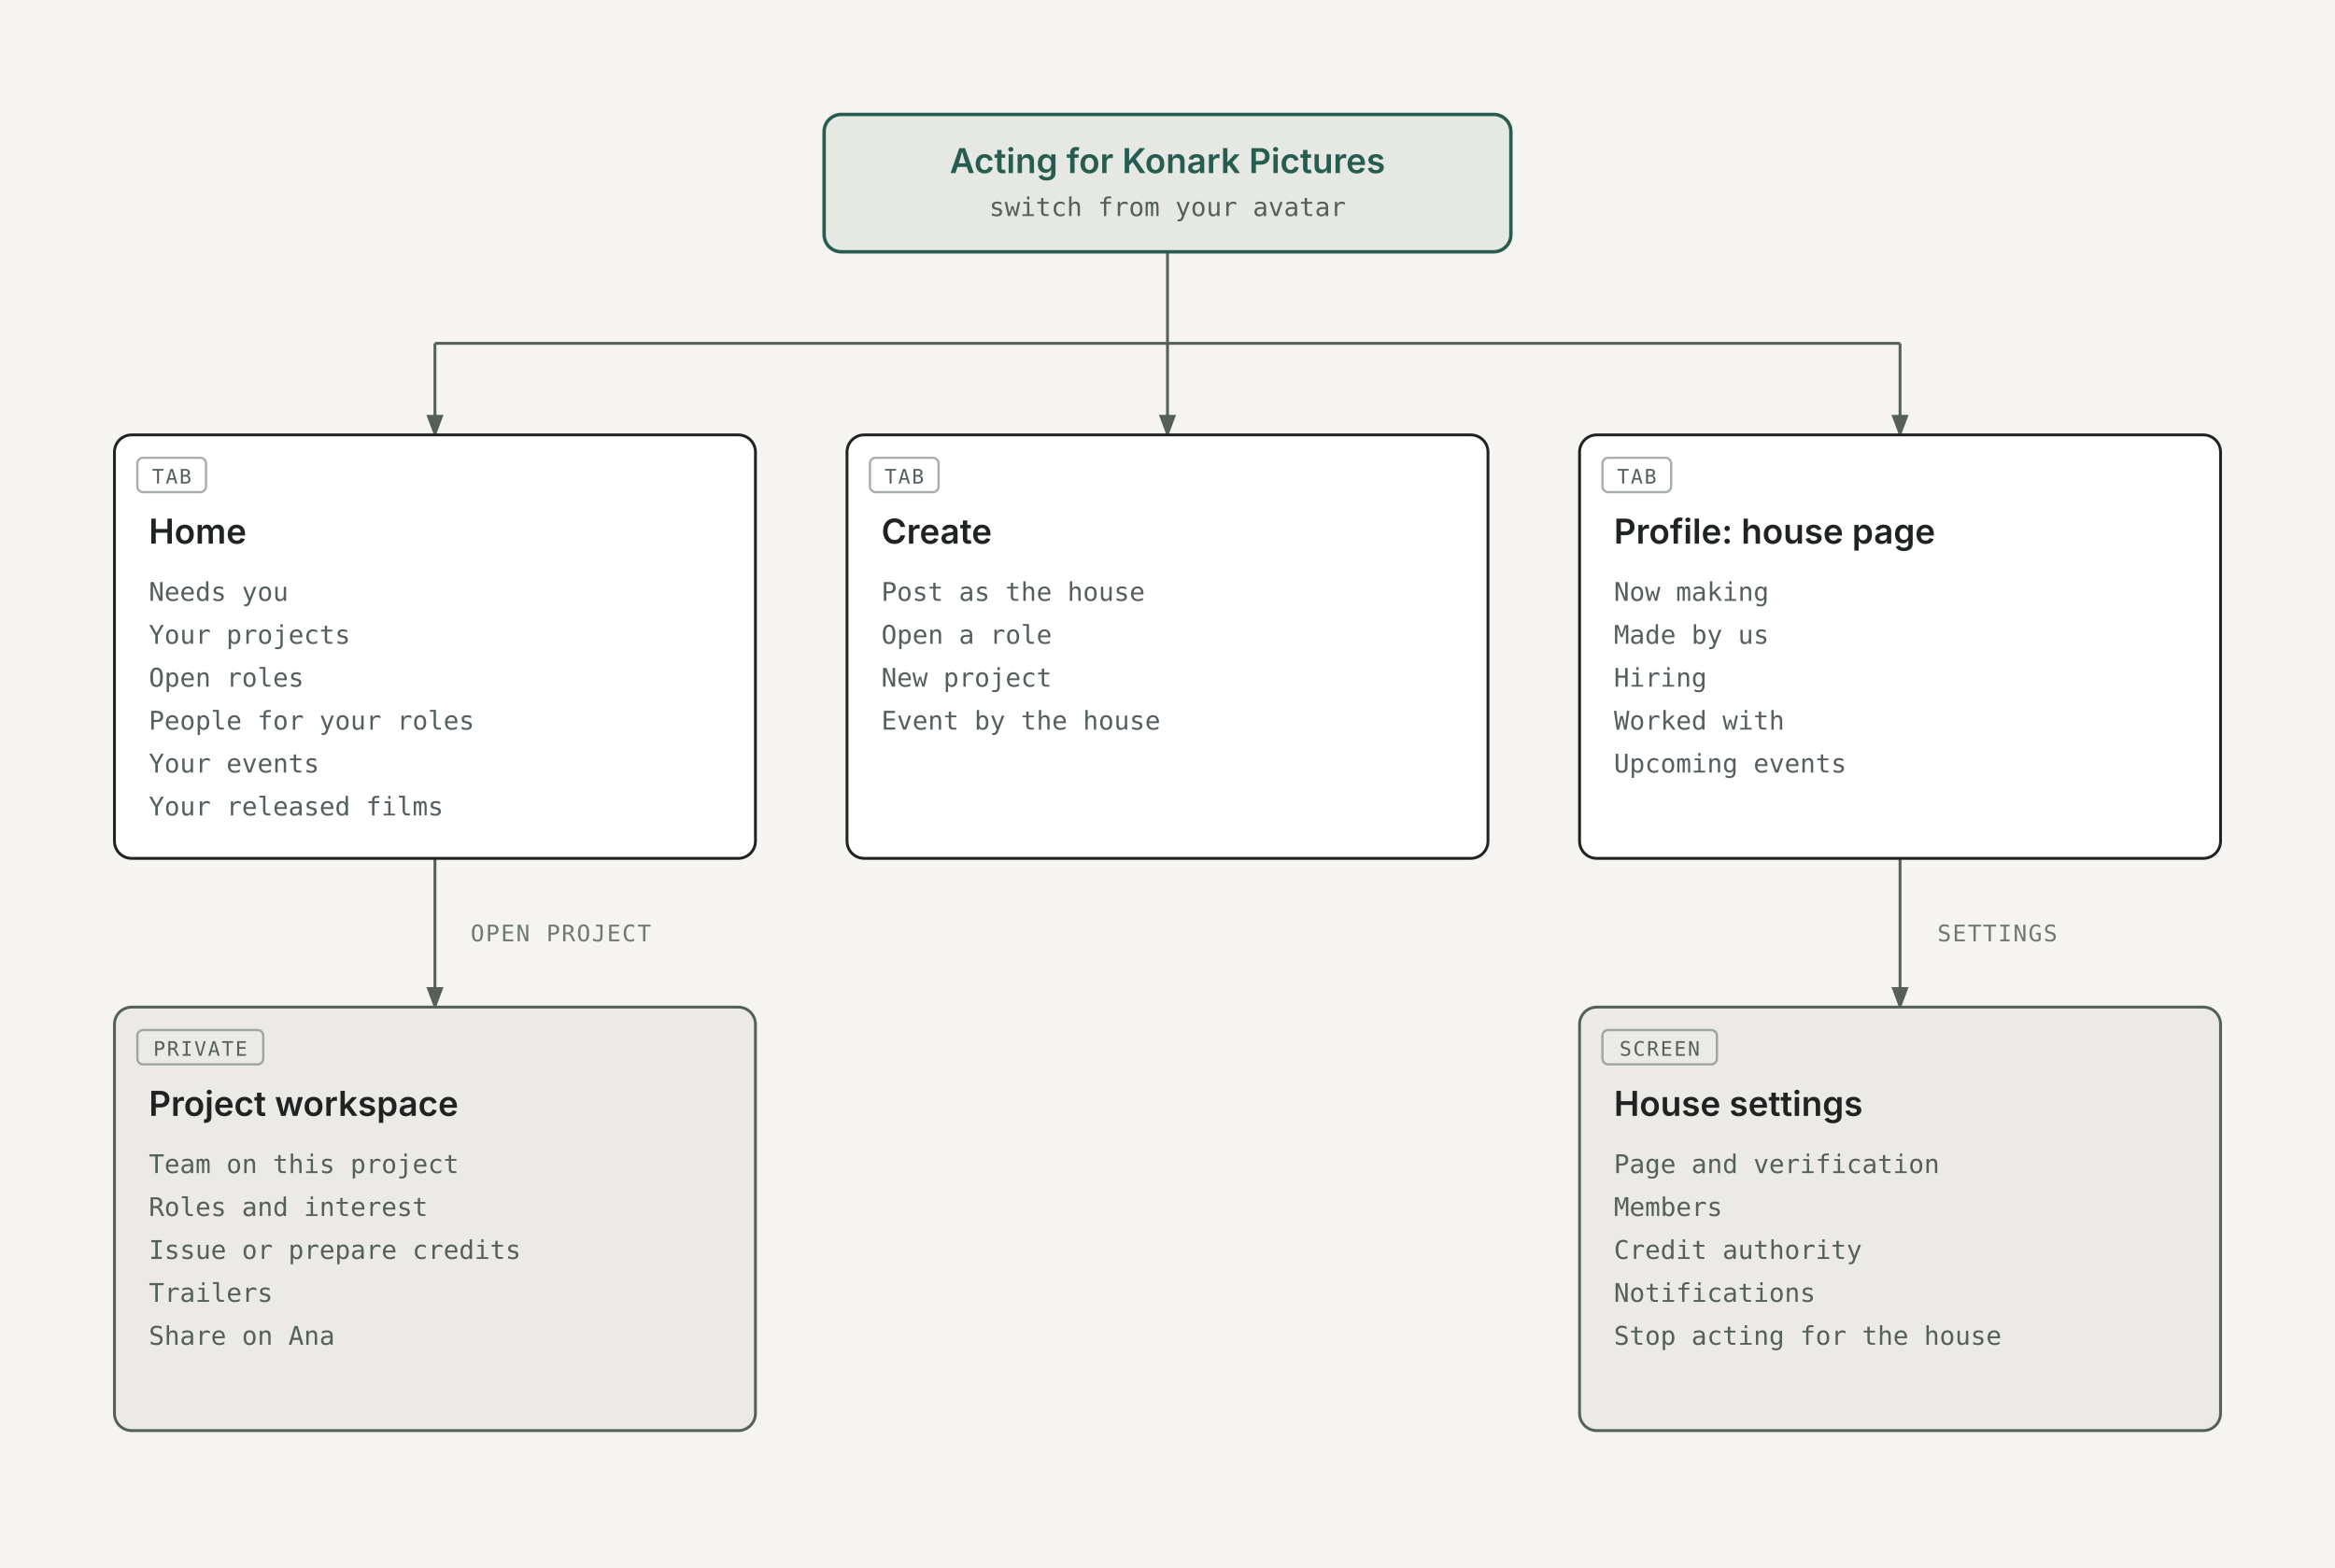
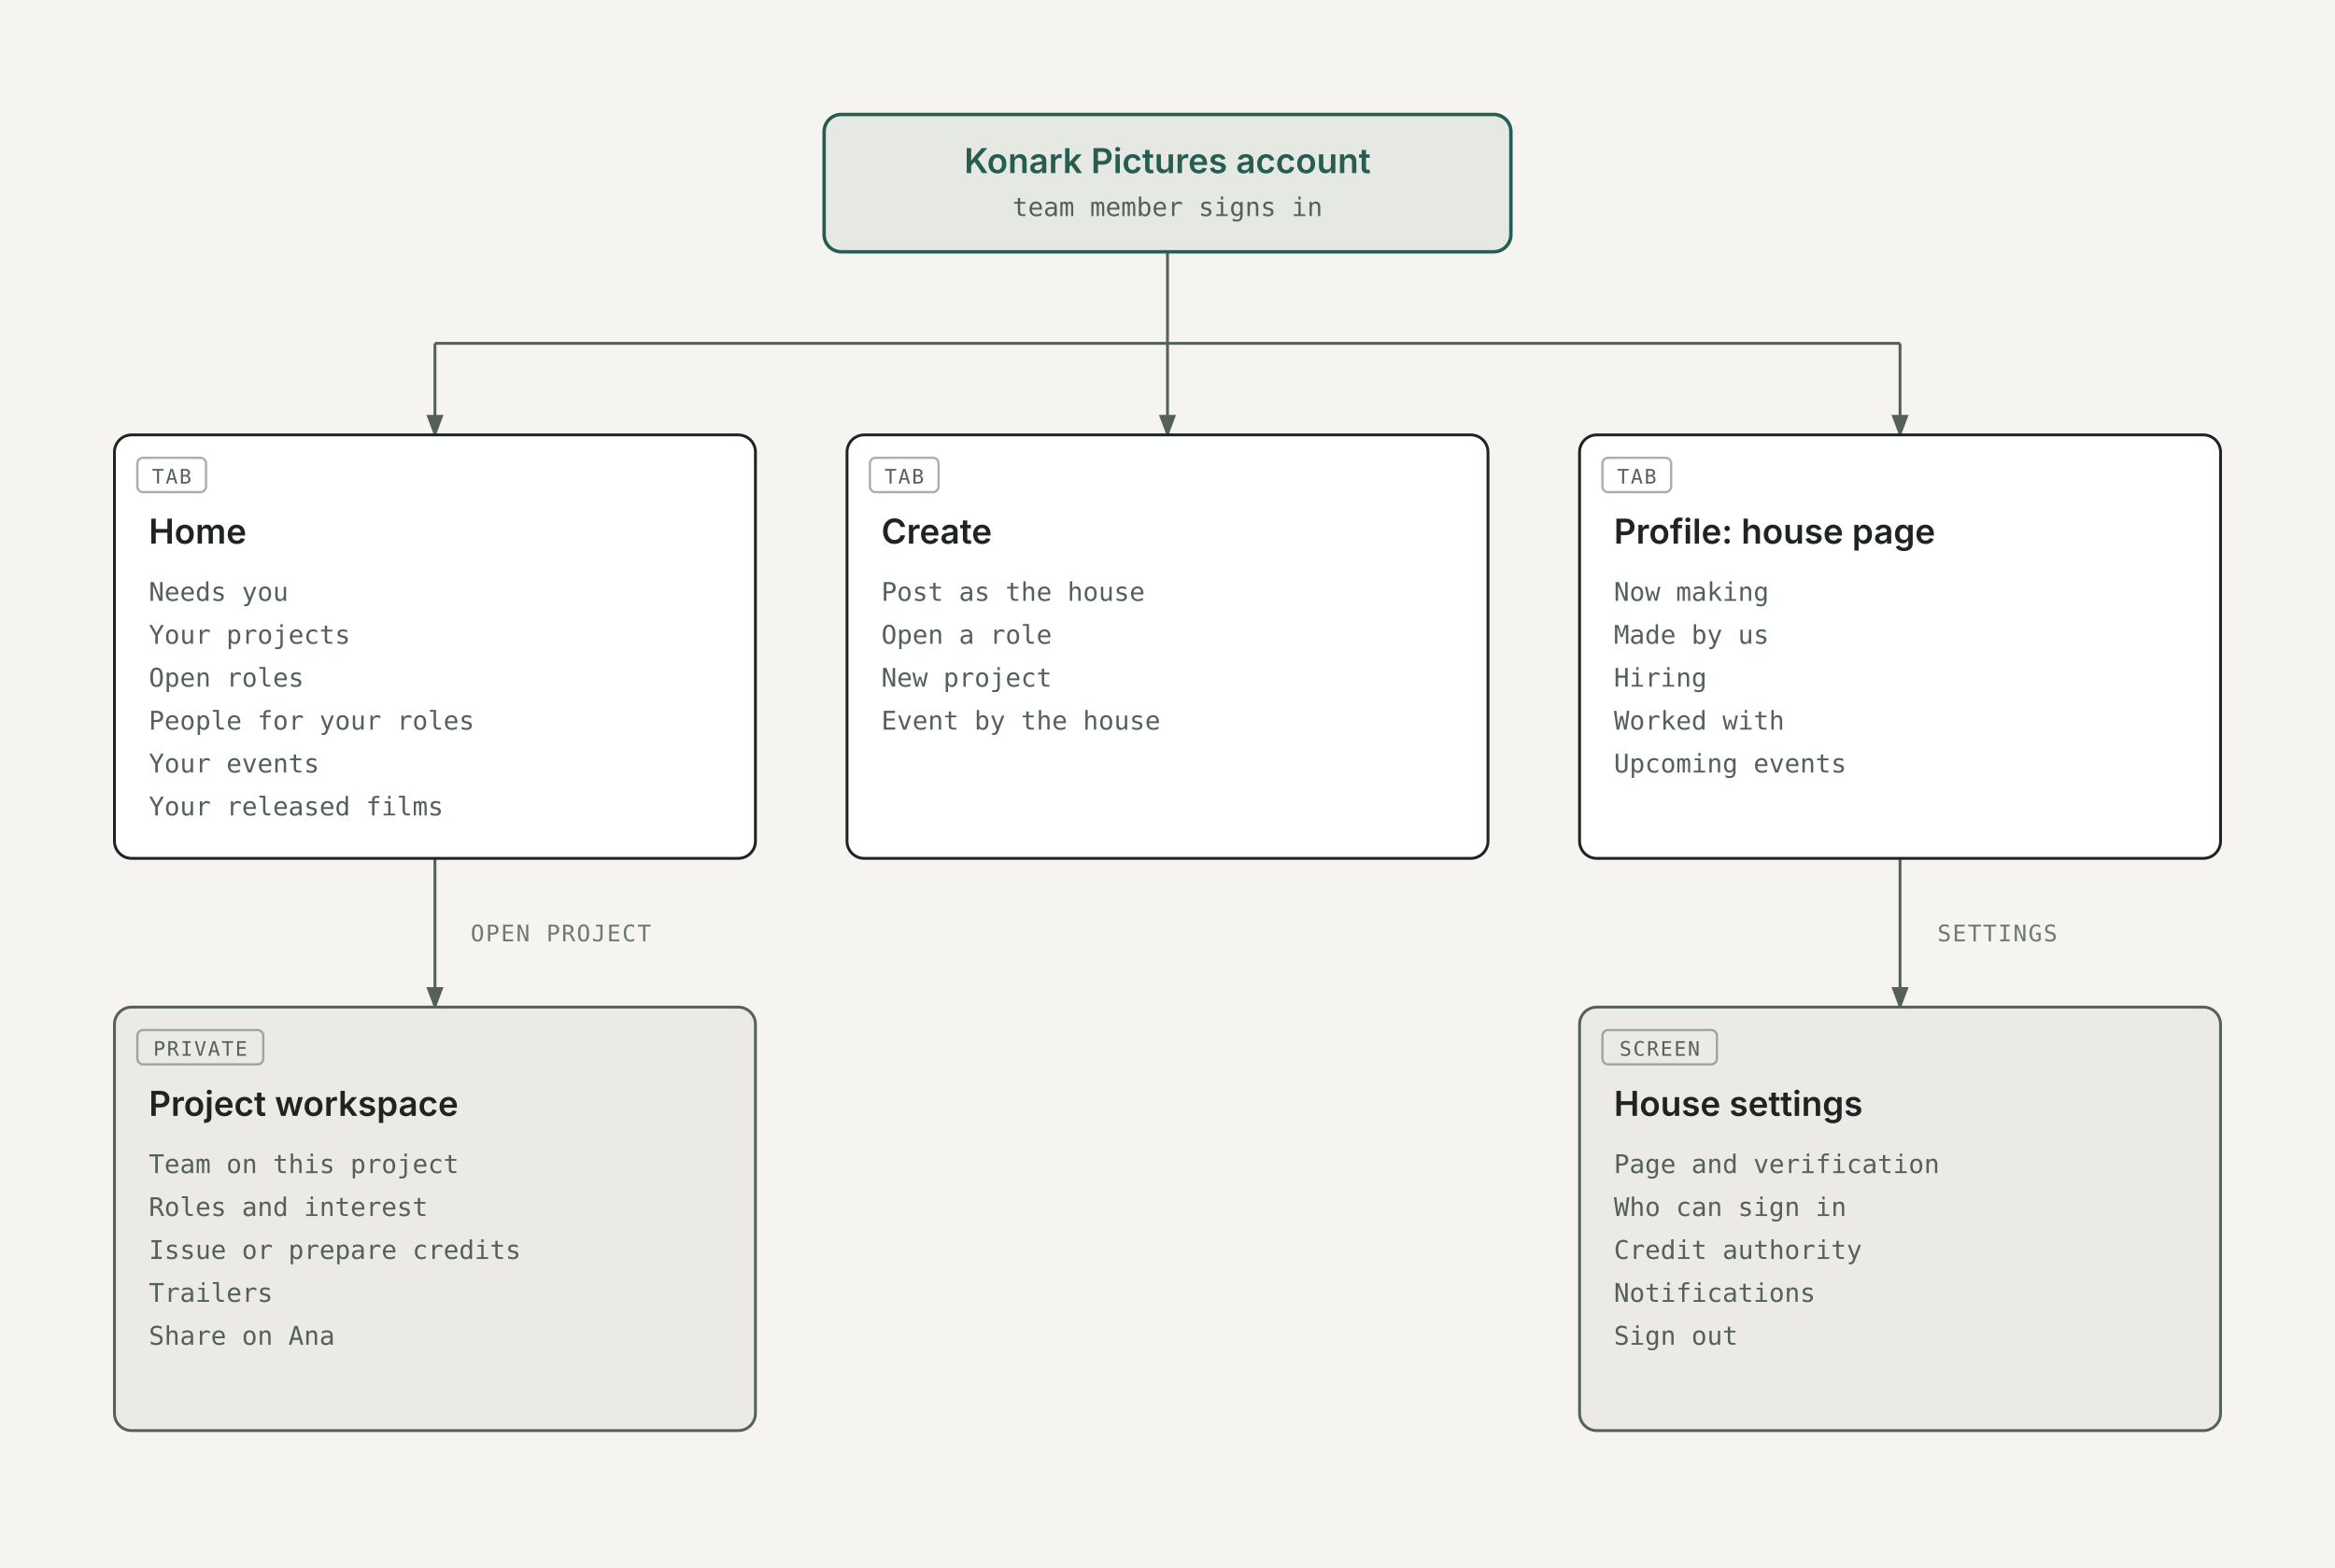
<svg xmlns="http://www.w3.org/2000/svg" id="ana-ia-house" class="dd" viewBox="0 0 816 548" width="816" role="img" aria-labelledby="ana-ia-house-title ana-ia-house-desc" style="min-width:816px;max-width:none">
  <style>#ana-ia-house .dd-paper{fill:#f6f4f0}#ana-ia-house .dd-mask{fill:#f6f4f0}#ana-ia-house .dd-node{fill:#ffffff;stroke:#1f2422}#ana-ia-house .dd-focal{fill:rgba(39,92,80,0.08);stroke:#275c50}#ana-ia-house .dd-opt{fill:rgba(31,36,34,0.02);stroke:rgba(31,36,34,0.32)}#ana-ia-house .dd-store{fill:rgba(31,36,34,0.05);stroke:#55605b}#ana-ia-house .dd-lane{fill:rgba(31,36,34,0.025);stroke:rgba(31,36,34,0.14)}#ana-ia-house .dd-rule{stroke:rgba(31,36,34,0.14)}#ana-ia-house .dd-name{fill:#1f2422}#ana-ia-house .dd-sub{fill:#55605b}#ana-ia-house .dd-soft{fill:#6f7974}#ana-ia-house .dd-acc{fill:#275c50}#ana-ia-house .dd-tag{stroke:#55605b}#ana-ia-house .dd-tagt{fill:#55605b}#ana-ia-house .dd-edge{stroke:#55605b}#ana-ia-house .dd-edge-acc{stroke:#275c50}#ana-ia-house .dd-mk{fill:#55605b}#ana-ia-house .dd-mk-acc{fill:#275c50}#ana-ia-house .dd-dot{fill:#1f2422}#ana-ia-house .dd-ring{stroke:#1f2422}@media (prefers-color-scheme: dark){:root:not([data-theme='light']) #ana-ia-house .dd-paper,svg#ana-ia-house:root .dd-paper{fill:#171a19}:root:not([data-theme='light']) #ana-ia-house .dd-mask,svg#ana-ia-house:root .dd-mask{fill:#171a19}:root:not([data-theme='light']) #ana-ia-house .dd-node,svg#ana-ia-house:root .dd-node{fill:#1f2321;stroke:#eef0ee}:root:not([data-theme='light']) #ana-ia-house .dd-focal,svg#ana-ia-house:root .dd-focal{fill:rgba(124,195,174,0.12);stroke:#7cc3ae}:root:not([data-theme='light']) #ana-ia-house .dd-opt,svg#ana-ia-house:root .dd-opt{fill:rgba(238,240,238,0.03);stroke:rgba(238,240,238,0.34)}:root:not([data-theme='light']) #ana-ia-house .dd-store,svg#ana-ia-house:root .dd-store{fill:rgba(238,240,238,0.06);stroke:#a9b2ad}:root:not([data-theme='light']) #ana-ia-house .dd-lane,svg#ana-ia-house:root .dd-lane{fill:rgba(238,240,238,0.03);stroke:rgba(238,240,238,0.14)}:root:not([data-theme='light']) #ana-ia-house .dd-rule,svg#ana-ia-house:root .dd-rule{stroke:rgba(238,240,238,0.14)}:root:not([data-theme='light']) #ana-ia-house .dd-name,svg#ana-ia-house:root .dd-name{fill:#eef0ee}:root:not([data-theme='light']) #ana-ia-house .dd-sub,svg#ana-ia-house:root .dd-sub{fill:#a9b2ad}:root:not([data-theme='light']) #ana-ia-house .dd-soft,svg#ana-ia-house:root .dd-soft{fill:#8f9993}:root:not([data-theme='light']) #ana-ia-house .dd-acc,svg#ana-ia-house:root .dd-acc{fill:#7cc3ae}:root:not([data-theme='light']) #ana-ia-house .dd-tag,svg#ana-ia-house:root .dd-tag{stroke:#a9b2ad}:root:not([data-theme='light']) #ana-ia-house .dd-tagt,svg#ana-ia-house:root .dd-tagt{fill:#a9b2ad}:root:not([data-theme='light']) #ana-ia-house .dd-edge,svg#ana-ia-house:root .dd-edge{stroke:#a9b2ad}:root:not([data-theme='light']) #ana-ia-house .dd-edge-acc,svg#ana-ia-house:root .dd-edge-acc{stroke:#7cc3ae}:root:not([data-theme='light']) #ana-ia-house .dd-mk,svg#ana-ia-house:root .dd-mk{fill:#a9b2ad}:root:not([data-theme='light']) #ana-ia-house .dd-mk-acc,svg#ana-ia-house:root .dd-mk-acc{fill:#7cc3ae}:root:not([data-theme='light']) #ana-ia-house .dd-dot,svg#ana-ia-house:root .dd-dot{fill:#eef0ee}:root:not([data-theme='light']) #ana-ia-house .dd-ring,svg#ana-ia-house:root .dd-ring{stroke:#eef0ee}}:root[data-theme='dark'] #ana-ia-house .dd-paper{fill:#171a19}:root[data-theme='dark'] #ana-ia-house .dd-mask{fill:#171a19}:root[data-theme='dark'] #ana-ia-house .dd-node{fill:#1f2321;stroke:#eef0ee}:root[data-theme='dark'] #ana-ia-house .dd-focal{fill:rgba(124,195,174,0.12);stroke:#7cc3ae}:root[data-theme='dark'] #ana-ia-house .dd-opt{fill:rgba(238,240,238,0.03);stroke:rgba(238,240,238,0.34)}:root[data-theme='dark'] #ana-ia-house .dd-store{fill:rgba(238,240,238,0.06);stroke:#a9b2ad}:root[data-theme='dark'] #ana-ia-house .dd-lane{fill:rgba(238,240,238,0.03);stroke:rgba(238,240,238,0.14)}:root[data-theme='dark'] #ana-ia-house .dd-rule{stroke:rgba(238,240,238,0.14)}:root[data-theme='dark'] #ana-ia-house .dd-name{fill:#eef0ee}:root[data-theme='dark'] #ana-ia-house .dd-sub{fill:#a9b2ad}:root[data-theme='dark'] #ana-ia-house .dd-soft{fill:#8f9993}:root[data-theme='dark'] #ana-ia-house .dd-acc{fill:#7cc3ae}:root[data-theme='dark'] #ana-ia-house .dd-tag{stroke:#a9b2ad}:root[data-theme='dark'] #ana-ia-house .dd-tagt{fill:#a9b2ad}:root[data-theme='dark'] #ana-ia-house .dd-edge{stroke:#a9b2ad}:root[data-theme='dark'] #ana-ia-house .dd-edge-acc{stroke:#7cc3ae}:root[data-theme='dark'] #ana-ia-house .dd-mk{fill:#a9b2ad}:root[data-theme='dark'] #ana-ia-house .dd-mk-acc{fill:#7cc3ae}:root[data-theme='dark'] #ana-ia-house .dd-dot{fill:#eef0ee}:root[data-theme='dark'] #ana-ia-house .dd-ring{stroke:#eef0ee}</style>
  <defs>
    <marker id="ana-ia-house-a" markerWidth="8" markerHeight="6" refX="7" refY="3" orient="auto">
      <polygon class="dd-mk" points="0 0, 8 3, 0 6" fill="#55605b" />
    </marker>
    <marker id="ana-ia-house-aa" markerWidth="8" markerHeight="6" refX="7" refY="3" orient="auto">
      <polygon class="dd-mk-acc" points="0 0, 8 3, 0 6" fill="#275c50" />
    </marker>
  </defs>
  <rect class="dd-paper" width="100%" height="100%" fill="#f6f4f0" />
  <path class="dd-edge" d="M408,88 L408,120" fill="none" stroke="#55605b" stroke-width="1" />
  <path class="dd-edge" d="M152,120 L664,120" fill="none" stroke="#55605b" stroke-width="1" />
  <path class="dd-edge" d="M152,120 L152,152" fill="none" stroke="#55605b" stroke-width="1" marker-end="url(#ana-ia-house-a)" />
  <path class="dd-edge" d="M408,120 L408,152" fill="none" stroke="#55605b" stroke-width="1" marker-end="url(#ana-ia-house-a)" />
  <path class="dd-edge" d="M664,120 L664,152" fill="none" stroke="#55605b" stroke-width="1" marker-end="url(#ana-ia-house-a)" />
  <path class="dd-edge" d="M152,300 L152,352" fill="none" stroke="#55605b" stroke-width="1" marker-end="url(#ana-ia-house-a)" />
  <path class="dd-edge" d="M664,300 L664,352" fill="none" stroke="#55605b" stroke-width="1" marker-end="url(#ana-ia-house-a)" />
  <rect class="dd-mask" x="160" y="320" width="72" height="12" rx="2" fill="#f6f4f0" />
  <text x="196" y="329" class="dd-soft" fill="#6f7974" font-size="8" font-family="'Geist Mono', ui-monospace, Menlo, monospace" text-anchor="middle" letter-spacing="0.06em">OPEN PROJECT</text>
  <rect class="dd-mask" x="672" y="320" width="52" height="12" rx="2" fill="#f6f4f0" />
  <text x="698" y="329" class="dd-soft" fill="#6f7974" font-size="8" font-family="'Geist Mono', ui-monospace, Menlo, monospace" text-anchor="middle" letter-spacing="0.06em">SETTINGS</text>
  <rect class="dd-mask" x="288" y="40" width="240" height="48" rx="6" fill="#f6f4f0" />
  <rect class="dd-focal" x="288" y="40" width="240" height="48" rx="6" fill="rgba(39,92,80,0.08)" stroke="#275c50" stroke-width="1.2" />
-   <text x="408" y="60.5" class="dd-acc" fill="#275c50" font-size="12" font-family="'Geist', system-ui, -apple-system, 'Segoe UI', sans-serif" text-anchor="middle" font-weight="600">Acting for Konark Pictures</text>
-   <text x="408" y="75.5" class="dd-sub" fill="#55605b" font-size="9" font-family="'Geist Mono', ui-monospace, Menlo, monospace" text-anchor="middle">switch from your avatar</text>
+   <text x="408" y="60.5" class="dd-acc" fill="#275c50" font-size="12" font-family="'Geist', system-ui, -apple-system, 'Segoe UI', sans-serif" text-anchor="middle" font-weight="600">Konark Pictures account</text>
+   <text x="408" y="75.5" class="dd-sub" fill="#55605b" font-size="9" font-family="'Geist Mono', ui-monospace, Menlo, monospace" text-anchor="middle">team member signs in</text>
  <rect class="dd-mask" x="40" y="152" width="224" height="148" rx="6" fill="#f6f4f0" />
  <rect class="dd-node" x="40" y="152" width="224" height="148" rx="6" fill="#ffffff" stroke="#1f2422" stroke-width="1" />
  <rect class="dd-tag" x="48" y="160" width="24" height="12" rx="2" fill="none" stroke="#55605b" stroke-opacity="0.5" stroke-width="0.8" />
  <text x="60" y="169" class="dd-tagt" fill="#55605b" font-size="7" font-family="'Geist Mono', ui-monospace, Menlo, monospace" text-anchor="middle" font-weight="500" letter-spacing="0.08em">TAB</text>
  <text x="52" y="190" class="dd-name" fill="#1f2422" font-size="12" font-family="'Geist', system-ui, -apple-system, 'Segoe UI', sans-serif" text-anchor="start" font-weight="600">Home</text>
  <text x="52" y="210" class="dd-sub" fill="#55605b" font-size="9" font-family="'Geist Mono', ui-monospace, Menlo, monospace" text-anchor="start">Needs you</text>
  <text x="52" y="225" class="dd-sub" fill="#55605b" font-size="9" font-family="'Geist Mono', ui-monospace, Menlo, monospace" text-anchor="start">Your projects</text>
  <text x="52" y="240" class="dd-sub" fill="#55605b" font-size="9" font-family="'Geist Mono', ui-monospace, Menlo, monospace" text-anchor="start">Open roles</text>
  <text x="52" y="255" class="dd-sub" fill="#55605b" font-size="9" font-family="'Geist Mono', ui-monospace, Menlo, monospace" text-anchor="start">People for your roles</text>
  <text x="52" y="270" class="dd-sub" fill="#55605b" font-size="9" font-family="'Geist Mono', ui-monospace, Menlo, monospace" text-anchor="start">Your events</text>
  <text x="52" y="285" class="dd-sub" fill="#55605b" font-size="9" font-family="'Geist Mono', ui-monospace, Menlo, monospace" text-anchor="start">Your released films</text>
  <rect class="dd-mask" x="296" y="152" width="224" height="148" rx="6" fill="#f6f4f0" />
  <rect class="dd-node" x="296" y="152" width="224" height="148" rx="6" fill="#ffffff" stroke="#1f2422" stroke-width="1" />
  <rect class="dd-tag" x="304" y="160" width="24" height="12" rx="2" fill="none" stroke="#55605b" stroke-opacity="0.5" stroke-width="0.8" />
  <text x="316" y="169" class="dd-tagt" fill="#55605b" font-size="7" font-family="'Geist Mono', ui-monospace, Menlo, monospace" text-anchor="middle" font-weight="500" letter-spacing="0.08em">TAB</text>
  <text x="308" y="190" class="dd-name" fill="#1f2422" font-size="12" font-family="'Geist', system-ui, -apple-system, 'Segoe UI', sans-serif" text-anchor="start" font-weight="600">Create</text>
  <text x="308" y="210" class="dd-sub" fill="#55605b" font-size="9" font-family="'Geist Mono', ui-monospace, Menlo, monospace" text-anchor="start">Post as the house</text>
  <text x="308" y="225" class="dd-sub" fill="#55605b" font-size="9" font-family="'Geist Mono', ui-monospace, Menlo, monospace" text-anchor="start">Open a role</text>
  <text x="308" y="240" class="dd-sub" fill="#55605b" font-size="9" font-family="'Geist Mono', ui-monospace, Menlo, monospace" text-anchor="start">New project</text>
  <text x="308" y="255" class="dd-sub" fill="#55605b" font-size="9" font-family="'Geist Mono', ui-monospace, Menlo, monospace" text-anchor="start">Event by the house</text>
  <rect class="dd-mask" x="552" y="152" width="224" height="148" rx="6" fill="#f6f4f0" />
  <rect class="dd-node" x="552" y="152" width="224" height="148" rx="6" fill="#ffffff" stroke="#1f2422" stroke-width="1" />
  <rect class="dd-tag" x="560" y="160" width="24" height="12" rx="2" fill="none" stroke="#55605b" stroke-opacity="0.5" stroke-width="0.8" />
  <text x="572" y="169" class="dd-tagt" fill="#55605b" font-size="7" font-family="'Geist Mono', ui-monospace, Menlo, monospace" text-anchor="middle" font-weight="500" letter-spacing="0.08em">TAB</text>
  <text x="564" y="190" class="dd-name" fill="#1f2422" font-size="12" font-family="'Geist', system-ui, -apple-system, 'Segoe UI', sans-serif" text-anchor="start" font-weight="600">Profile: house page</text>
  <text x="564" y="210" class="dd-sub" fill="#55605b" font-size="9" font-family="'Geist Mono', ui-monospace, Menlo, monospace" text-anchor="start">Now making</text>
  <text x="564" y="225" class="dd-sub" fill="#55605b" font-size="9" font-family="'Geist Mono', ui-monospace, Menlo, monospace" text-anchor="start">Made by us</text>
  <text x="564" y="240" class="dd-sub" fill="#55605b" font-size="9" font-family="'Geist Mono', ui-monospace, Menlo, monospace" text-anchor="start">Hiring</text>
  <text x="564" y="255" class="dd-sub" fill="#55605b" font-size="9" font-family="'Geist Mono', ui-monospace, Menlo, monospace" text-anchor="start">Worked with</text>
  <text x="564" y="270" class="dd-sub" fill="#55605b" font-size="9" font-family="'Geist Mono', ui-monospace, Menlo, monospace" text-anchor="start">Upcoming events</text>
  <rect class="dd-mask" x="40" y="352" width="224" height="148" rx="6" fill="#f6f4f0" />
  <rect class="dd-store" x="40" y="352" width="224" height="148" rx="6" fill="rgba(31,36,34,0.05)" stroke="#55605b" stroke-width="1" />
  <rect class="dd-tag" x="48" y="360" width="44" height="12" rx="2" fill="none" stroke="#55605b" stroke-opacity="0.5" stroke-width="0.8" />
  <text x="70" y="369" class="dd-tagt" fill="#55605b" font-size="7" font-family="'Geist Mono', ui-monospace, Menlo, monospace" text-anchor="middle" font-weight="500" letter-spacing="0.08em">PRIVATE</text>
  <text x="52" y="390" class="dd-name" fill="#1f2422" font-size="12" font-family="'Geist', system-ui, -apple-system, 'Segoe UI', sans-serif" text-anchor="start" font-weight="600">Project workspace</text>
  <text x="52" y="410" class="dd-sub" fill="#55605b" font-size="9" font-family="'Geist Mono', ui-monospace, Menlo, monospace" text-anchor="start">Team on this project</text>
  <text x="52" y="425" class="dd-sub" fill="#55605b" font-size="9" font-family="'Geist Mono', ui-monospace, Menlo, monospace" text-anchor="start">Roles and interest</text>
  <text x="52" y="440" class="dd-sub" fill="#55605b" font-size="9" font-family="'Geist Mono', ui-monospace, Menlo, monospace" text-anchor="start">Issue or prepare credits</text>
  <text x="52" y="455" class="dd-sub" fill="#55605b" font-size="9" font-family="'Geist Mono', ui-monospace, Menlo, monospace" text-anchor="start">Trailers</text>
  <text x="52" y="470" class="dd-sub" fill="#55605b" font-size="9" font-family="'Geist Mono', ui-monospace, Menlo, monospace" text-anchor="start">Share on Ana</text>
  <rect class="dd-mask" x="552" y="352" width="224" height="148" rx="6" fill="#f6f4f0" />
  <rect class="dd-store" x="552" y="352" width="224" height="148" rx="6" fill="rgba(31,36,34,0.05)" stroke="#55605b" stroke-width="1" />
  <rect class="dd-tag" x="560" y="360" width="40" height="12" rx="2" fill="none" stroke="#55605b" stroke-opacity="0.5" stroke-width="0.8" />
  <text x="580" y="369" class="dd-tagt" fill="#55605b" font-size="7" font-family="'Geist Mono', ui-monospace, Menlo, monospace" text-anchor="middle" font-weight="500" letter-spacing="0.08em">SCREEN</text>
  <text x="564" y="390" class="dd-name" fill="#1f2422" font-size="12" font-family="'Geist', system-ui, -apple-system, 'Segoe UI', sans-serif" text-anchor="start" font-weight="600">House settings</text>
  <text x="564" y="410" class="dd-sub" fill="#55605b" font-size="9" font-family="'Geist Mono', ui-monospace, Menlo, monospace" text-anchor="start">Page and verification</text>
-   <text x="564" y="425" class="dd-sub" fill="#55605b" font-size="9" font-family="'Geist Mono', ui-monospace, Menlo, monospace" text-anchor="start">Members</text>
+   <text x="564" y="425" class="dd-sub" fill="#55605b" font-size="9" font-family="'Geist Mono', ui-monospace, Menlo, monospace" text-anchor="start">Who can sign in</text>
  <text x="564" y="440" class="dd-sub" fill="#55605b" font-size="9" font-family="'Geist Mono', ui-monospace, Menlo, monospace" text-anchor="start">Credit authority</text>
  <text x="564" y="455" class="dd-sub" fill="#55605b" font-size="9" font-family="'Geist Mono', ui-monospace, Menlo, monospace" text-anchor="start">Notifications</text>
-   <text x="564" y="470" class="dd-sub" fill="#55605b" font-size="9" font-family="'Geist Mono', ui-monospace, Menlo, monospace" text-anchor="start">Stop acting for the house</text>
+   <text x="564" y="470" class="dd-sub" fill="#55605b" font-size="9" font-family="'Geist Mono', ui-monospace, Menlo, monospace" text-anchor="start">Sign out</text>
</svg>
